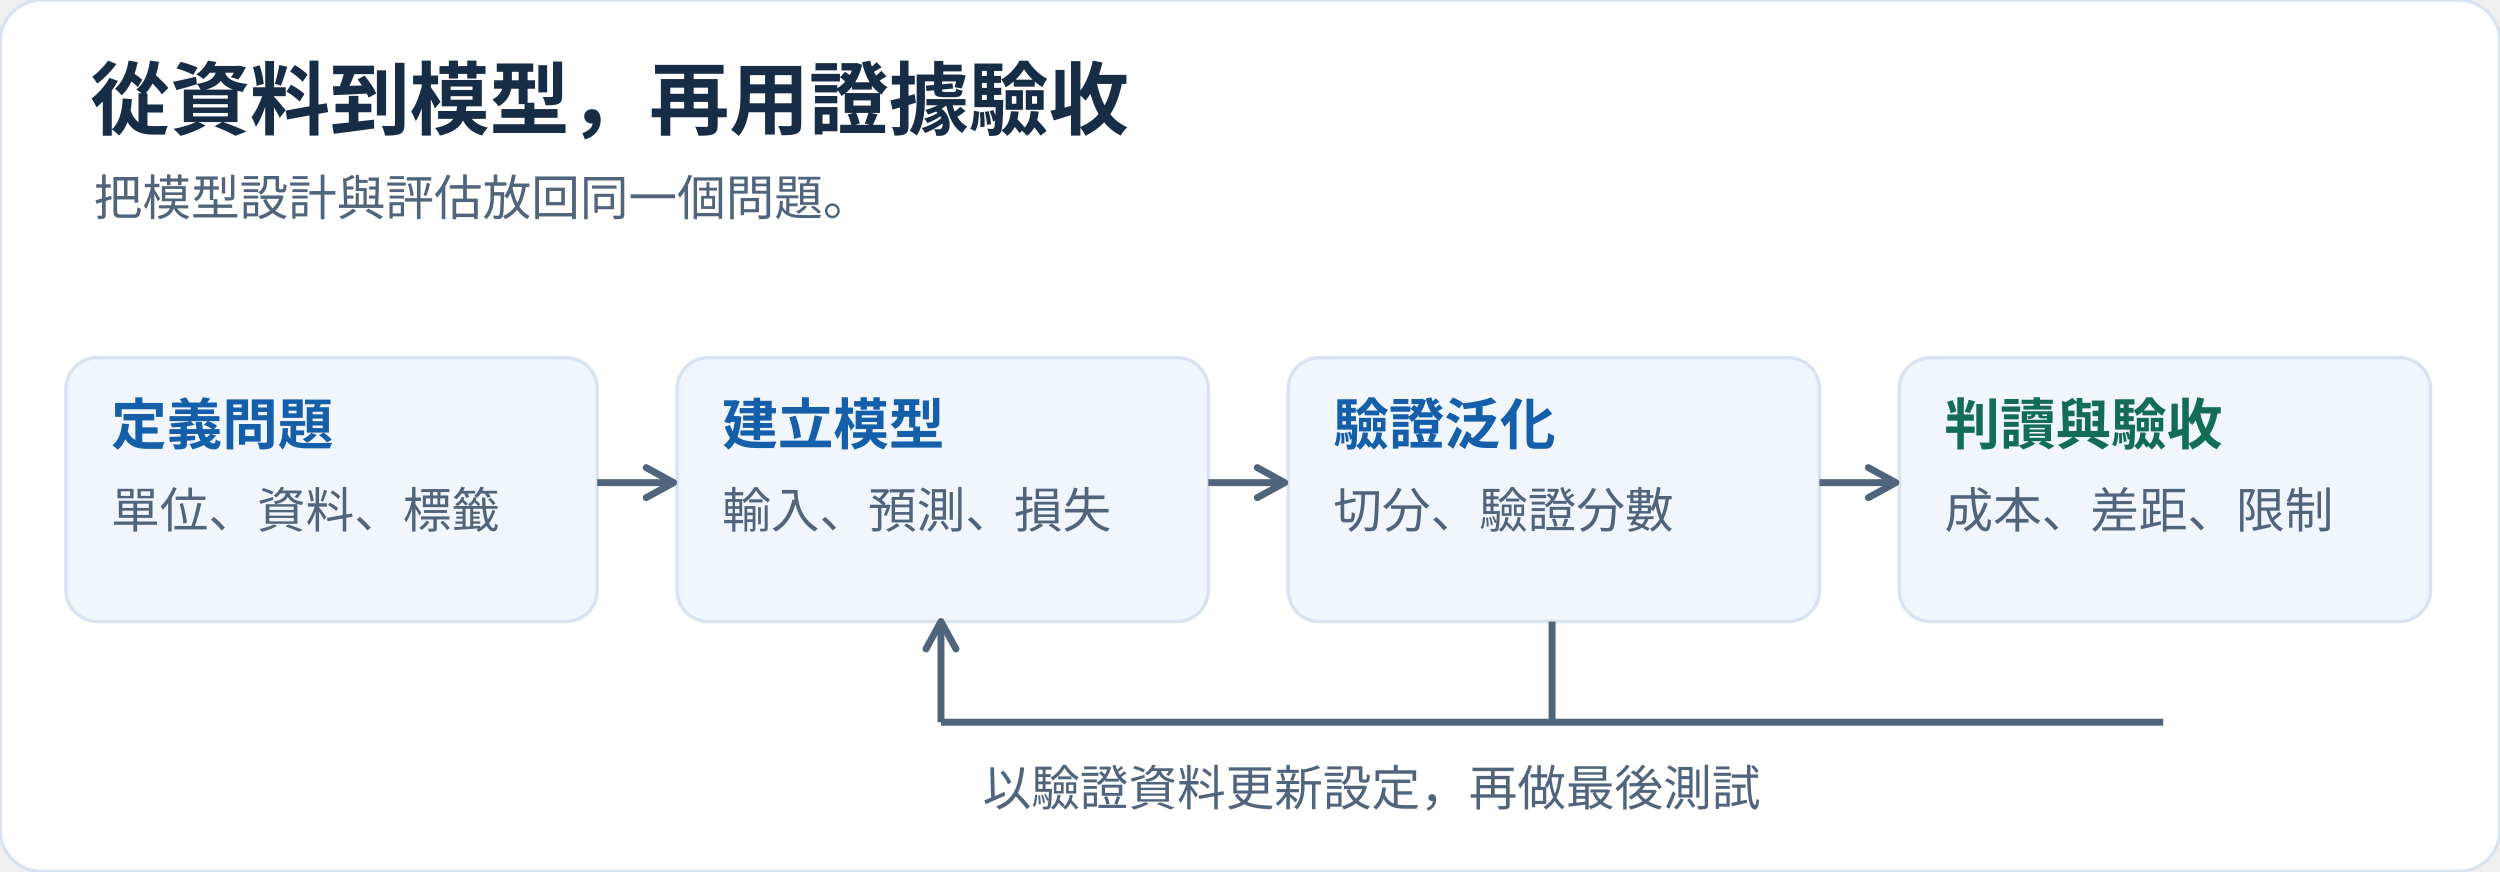
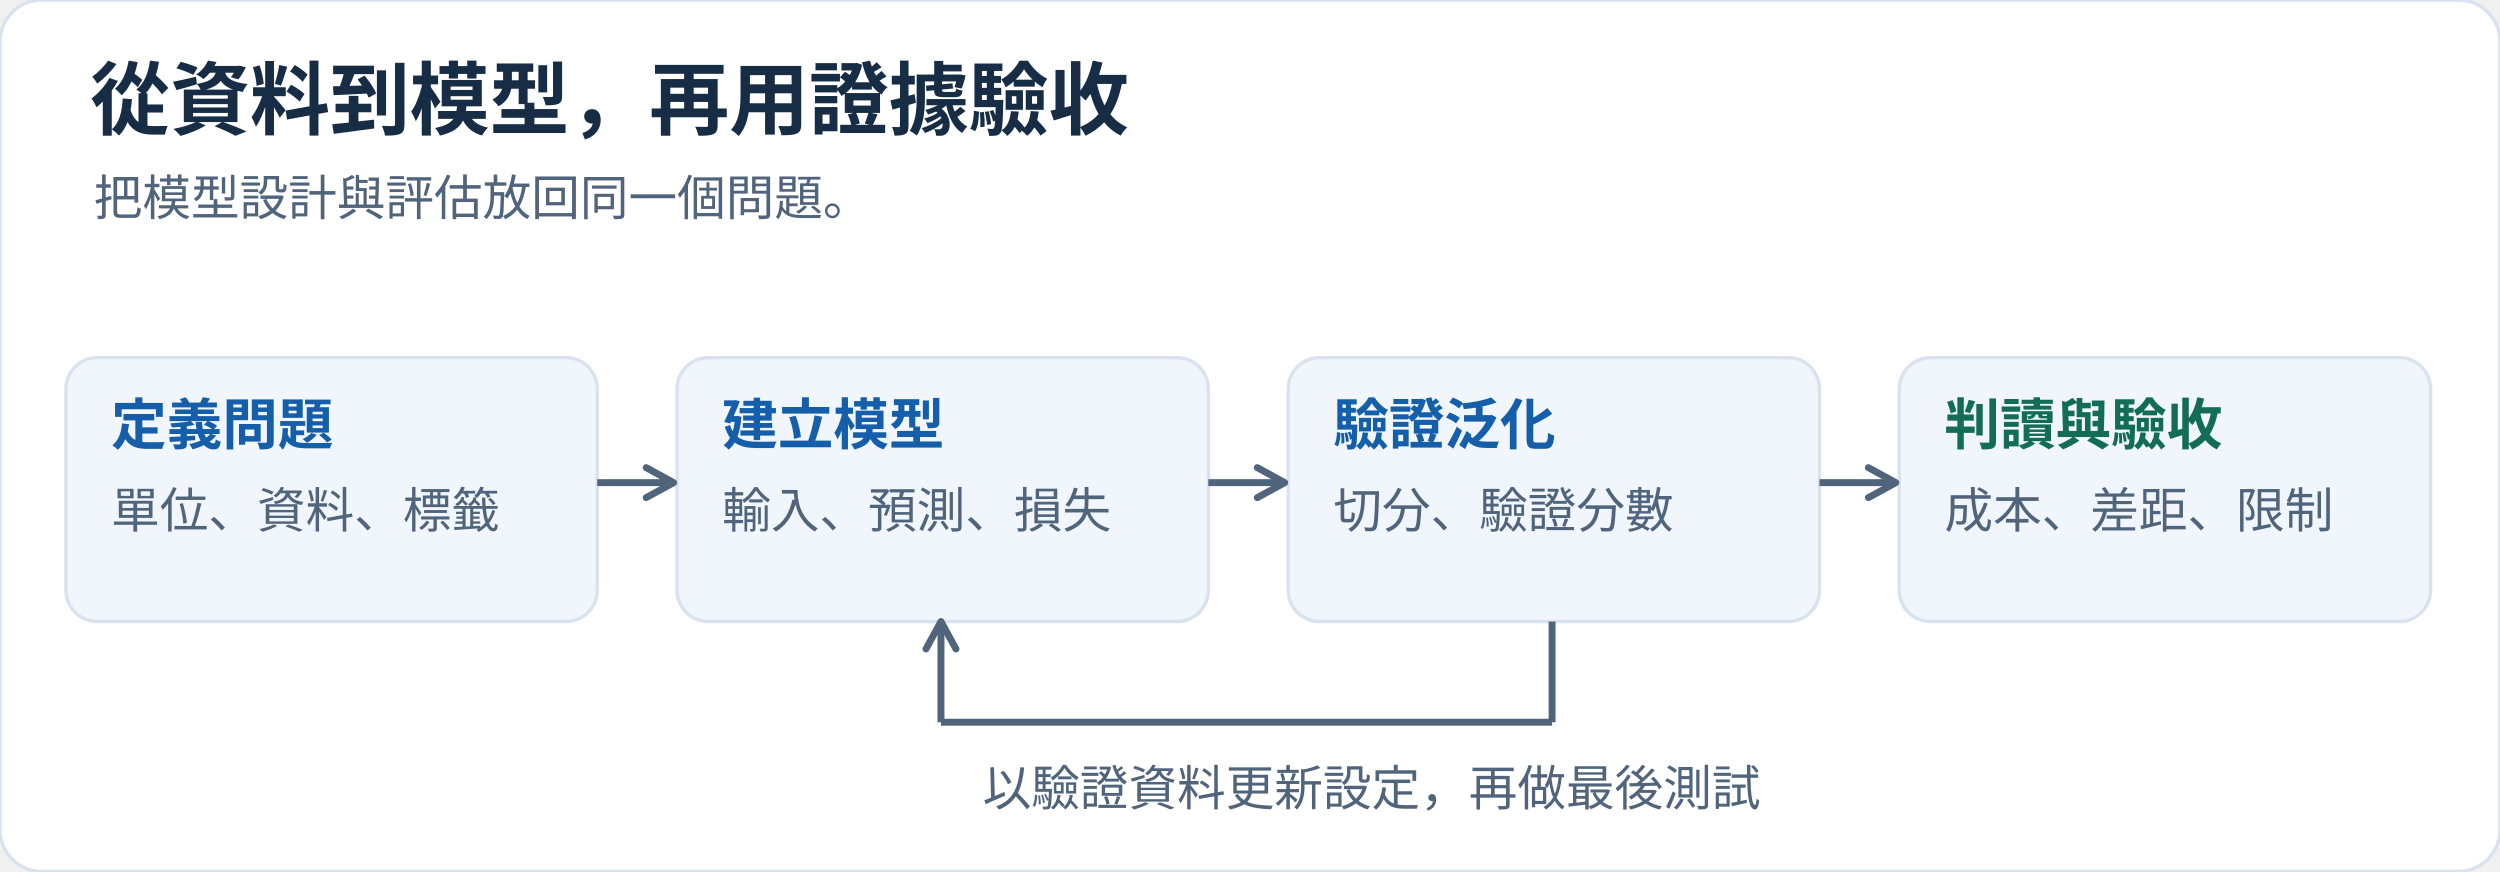
<svg xmlns="http://www.w3.org/2000/svg" viewBox="0 0 720 251" width="720" height="251" role="img" aria-labelledby="title desc">
  <rect width="720" height="251" fill="#ffffff" rx="12" stroke="#d9e3ef" />
  <g font-family="Noto Sans TC, Microsoft JhengHei, PingFang TC, sans-serif">
    <text x="26" y="37" text-anchor="start" fill="#172c45" font-size="23" font-weight="700">從資料到模型，再用證據驗收</text>
    <text x="27" y="62" text-anchor="start" fill="#50647b" font-size="14" font-weight="500">把模型設計與評估放回同一個問題。</text>
    <rect x="19" y="103" width="153" height="76" rx="9" fill="#f1f6fc" stroke="#d9e3ef" />
    <text x="32" y="128" text-anchor="start" fill="#155eaa" font-size="16" font-weight="700">定義問題</text>
    <text x="32" y="152" text-anchor="start" fill="#50647b" font-size="14" font-weight="500">單位、資料、標籤</text>
    <rect x="195" y="103" width="153" height="76" rx="9" fill="#f1f6fc" stroke="#d9e3ef" />
    <text x="208" y="128" text-anchor="start" fill="#155eaa" font-size="16" font-weight="700">建立模型</text>
    <text x="208" y="152" text-anchor="start" fill="#50647b" font-size="14" font-weight="500">輸入、預測、損失</text>
    <rect x="371" y="103" width="153" height="76" rx="9" fill="#f1f6fc" stroke="#d9e3ef" />
    <text x="384" y="128" text-anchor="start" fill="#155eaa" font-size="16" font-weight="700">驗證泛化</text>
    <text x="384" y="152" text-anchor="start" fill="#50647b" font-size="14" font-weight="500">切分、驗證分數</text>
    <rect x="547" y="103" width="153" height="76" rx="9" fill="#f1f6fc" stroke="#d9e3ef" />
    <text x="560" y="128" text-anchor="start" fill="#126c56" font-size="16" font-weight="700">判讀與驗收</text>
    <text x="560" y="152" text-anchor="start" fill="#50647b" font-size="14" font-weight="500">成本、差距、限制</text>
    <line x1="172" y1="139" x2="194" y2="139" stroke="#50647b" stroke-width="2" />
    <polyline points="186.102,143.315 194.000,139.000 186.102,134.685" stroke="#50647b" stroke-width="2" stroke-linecap="round" stroke-linejoin="round" fill="none" />
    <line x1="348" y1="139" x2="370" y2="139" stroke="#50647b" stroke-width="2" />
    <polyline points="362.102,143.315 370.000,139.000 362.102,134.685" stroke="#50647b" stroke-width="2" stroke-linecap="round" stroke-linejoin="round" fill="none" />
    <line x1="524" y1="139" x2="546" y2="139" stroke="#50647b" stroke-width="2" />
    <polyline points="538.102,143.315 546.000,139.000 538.102,134.685" stroke="#50647b" stroke-width="2" stroke-linecap="round" stroke-linejoin="round" fill="none" />
    <line x1="447" y1="179" x2="447" y2="208" stroke="#50647b" stroke-width="2" />
-     <line x1="271" y1="208" x2="623" y2="208" stroke="#50647b" stroke-width="2" />
+     <line x1="271" y1="208" x2="447" y2="208" stroke="#50647b" stroke-width="2" />
    <line x1="271" y1="208" x2="271" y2="179" stroke="#50647b" stroke-width="2" />
    <polyline points="275.315,186.898 271.000,179.000 266.685,186.898" stroke="#50647b" stroke-width="2" stroke-linecap="round" stroke-linejoin="round" fill="none" />
    <text x="283" y="232" text-anchor="start" fill="#50647b" font-size="14" font-weight="500">以驗證資料更新設定，再做最後測試</text>
  </g>
</svg>
